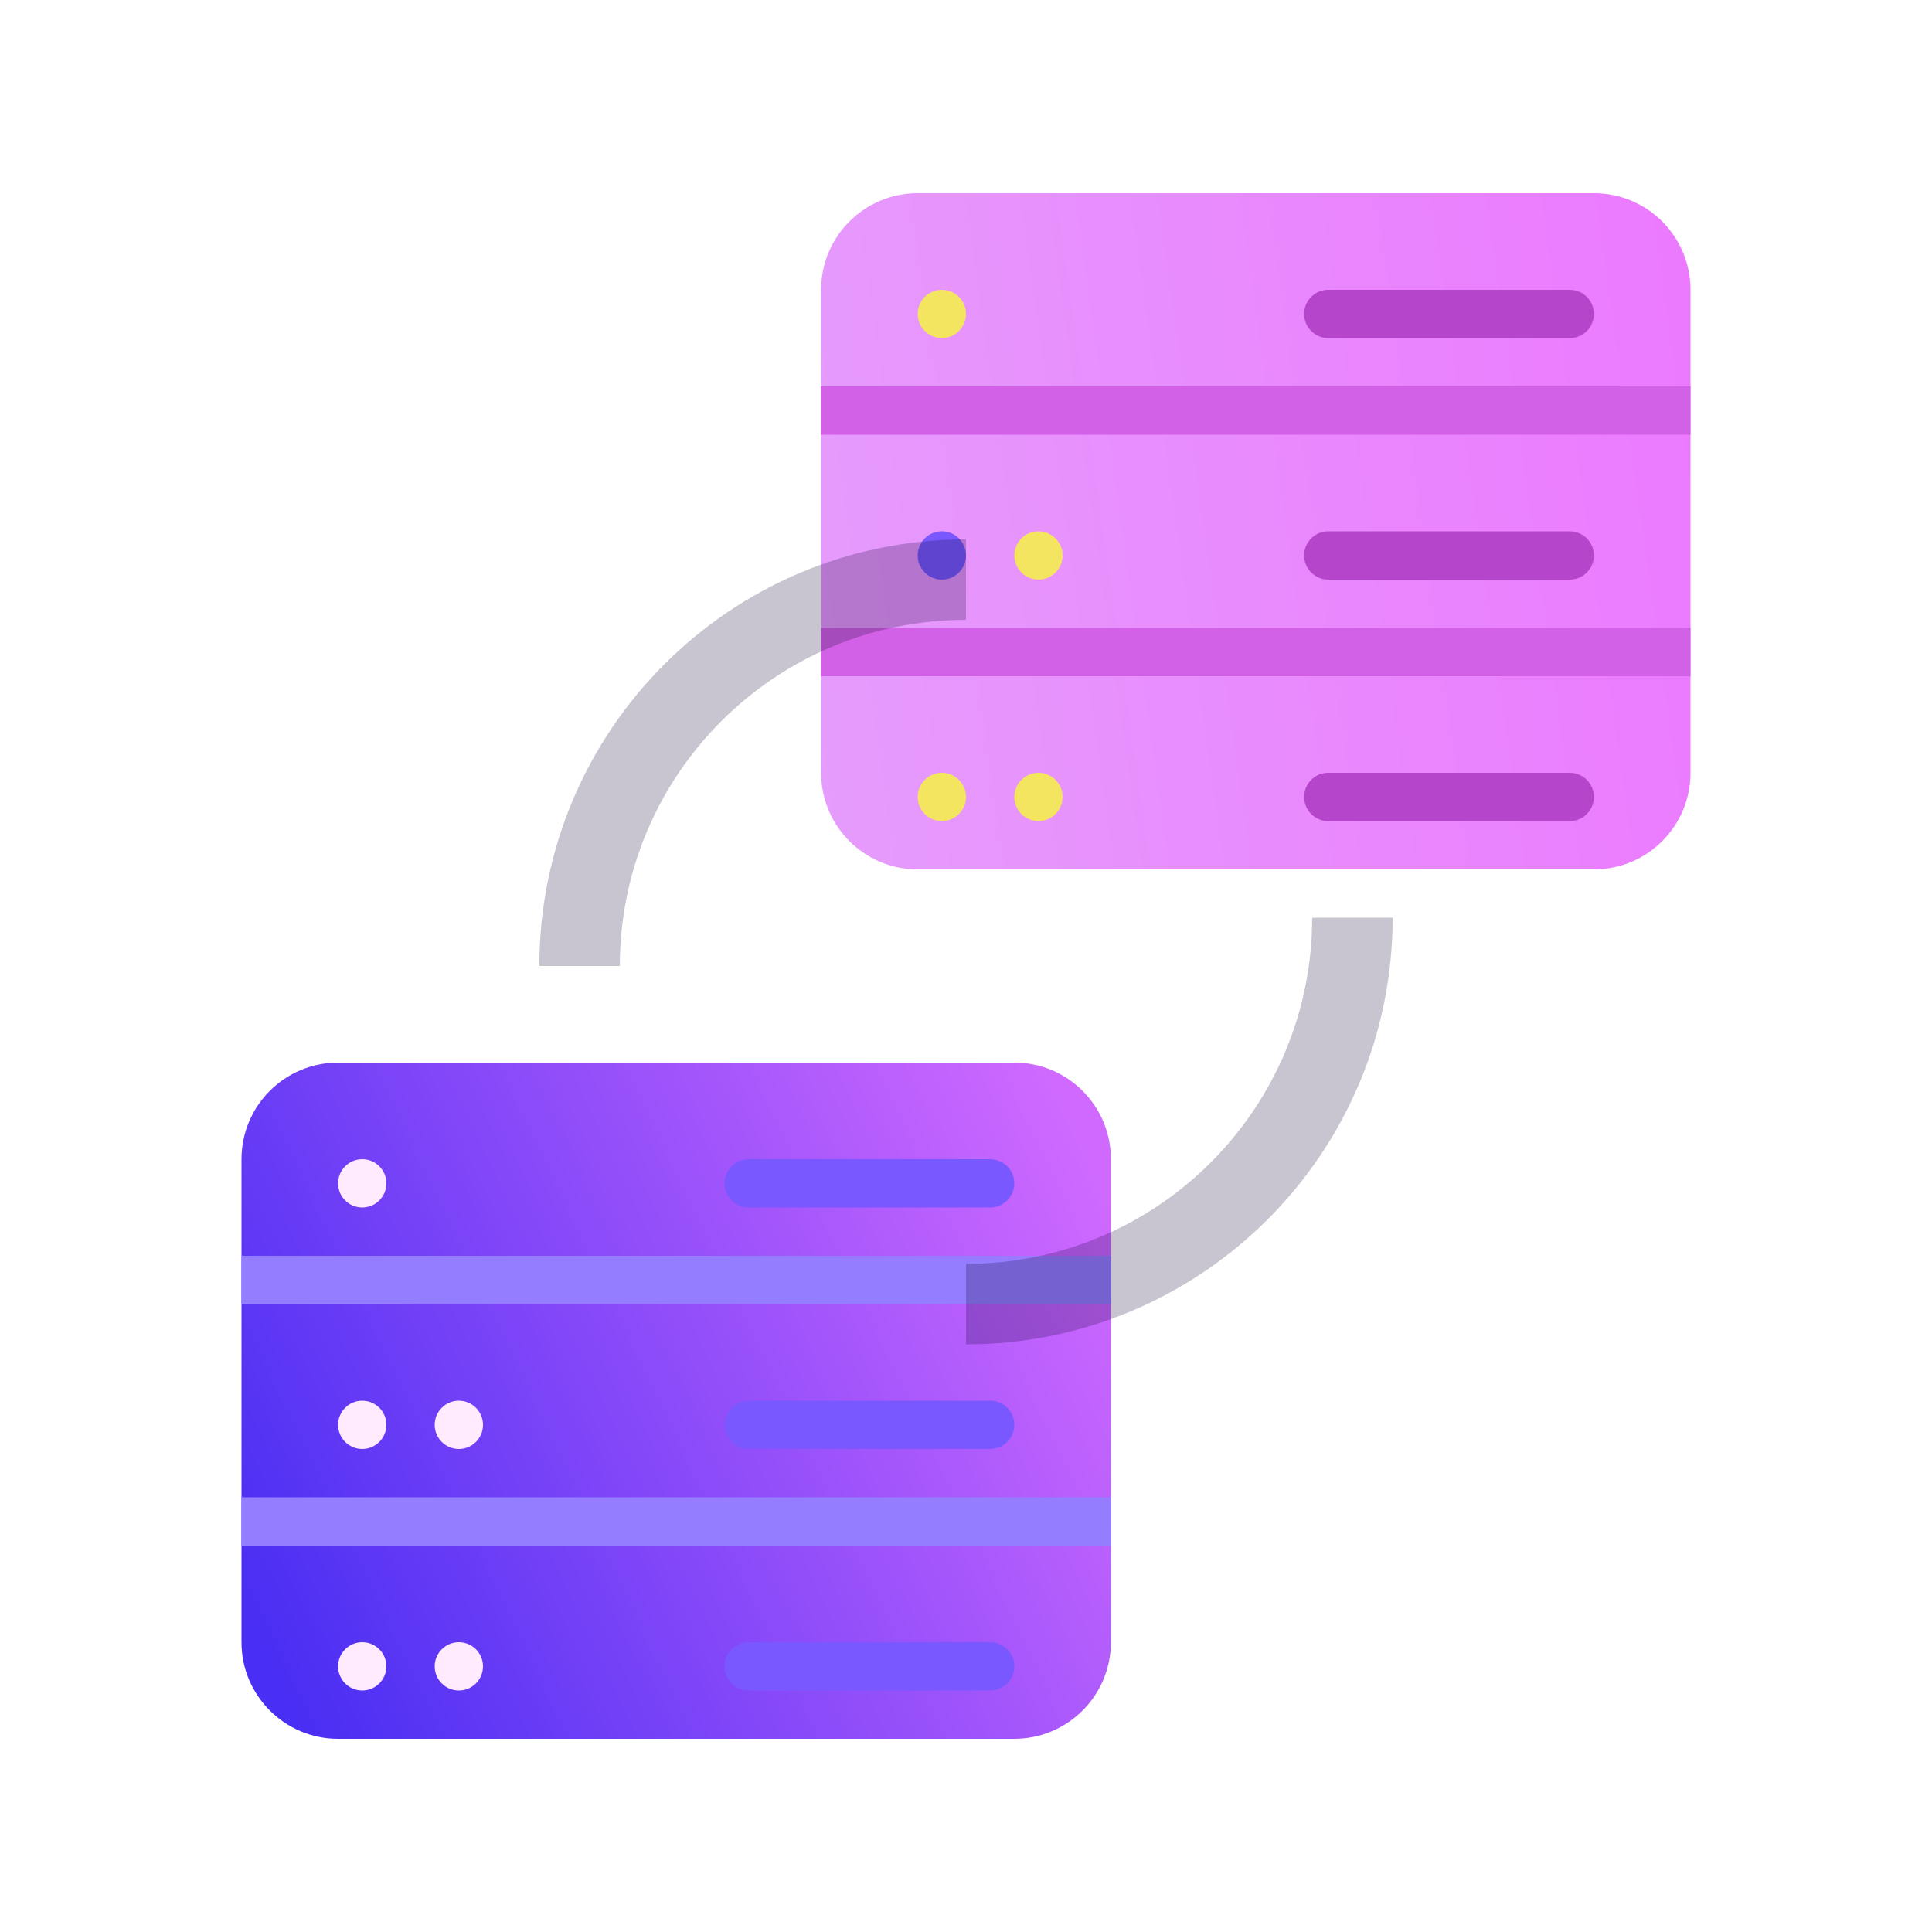
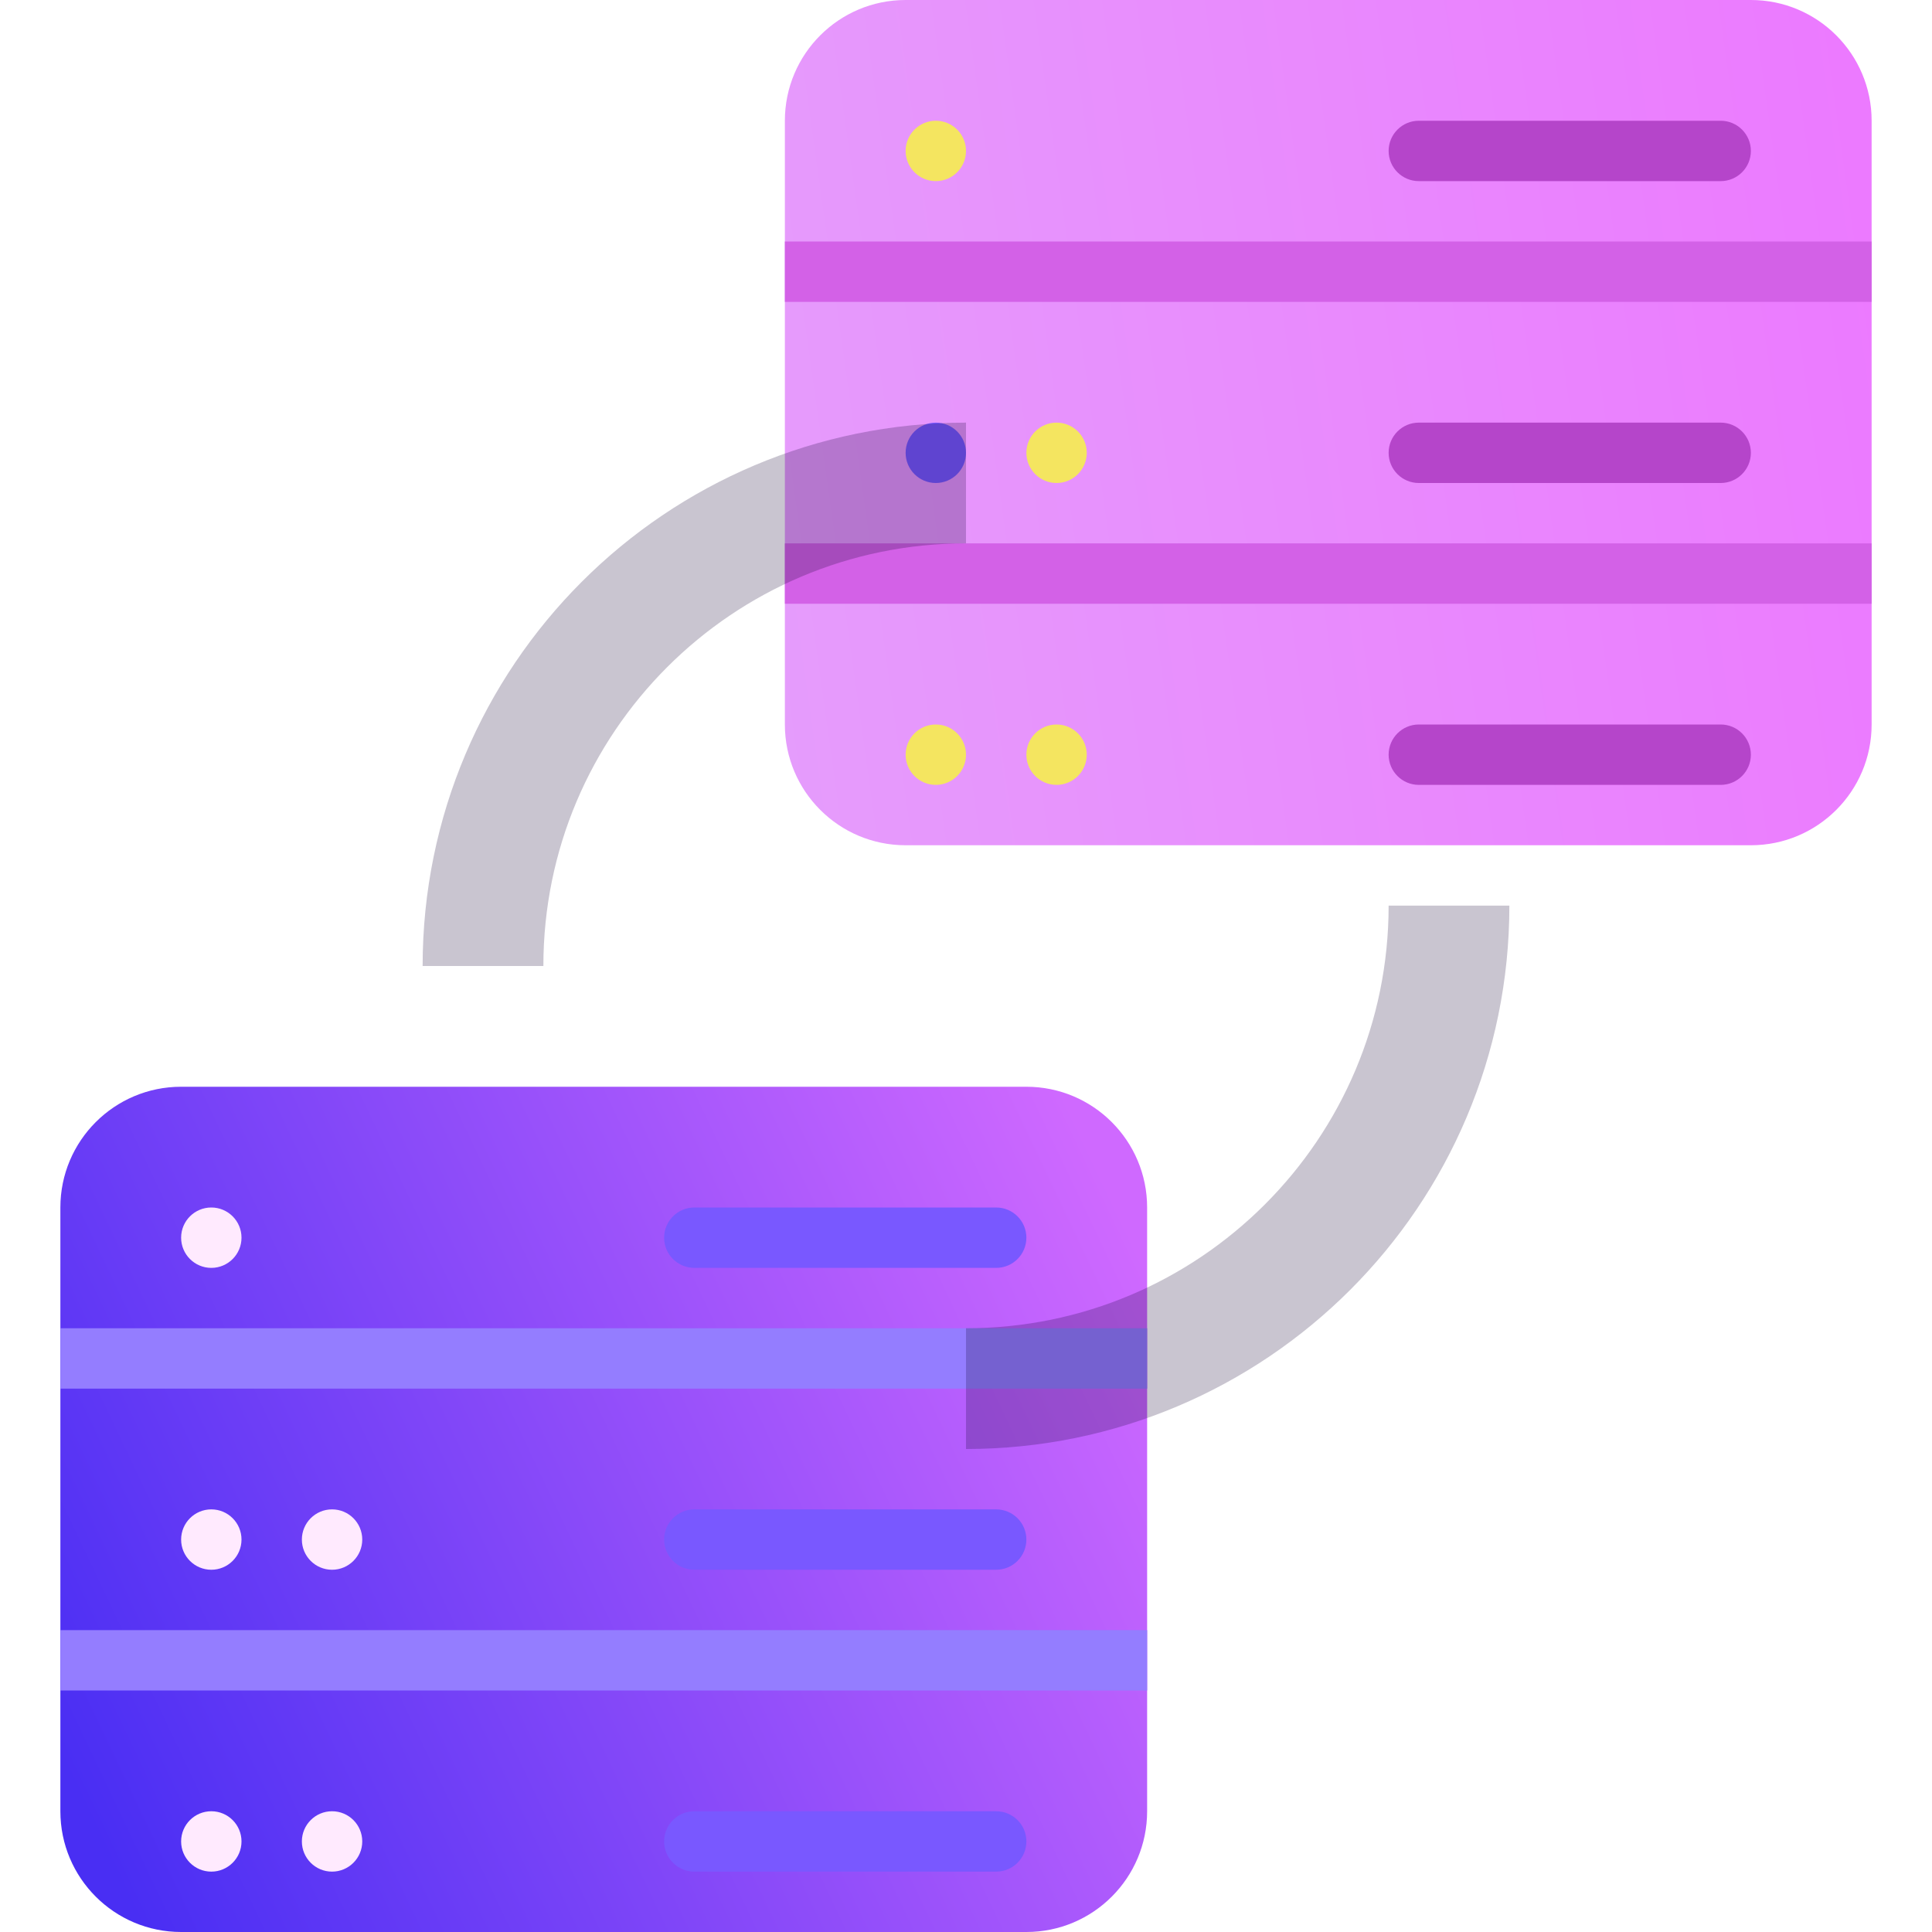
- <svg xmlns="http://www.w3.org/2000/svg" width="48" height="48" viewBox="0 0 48 48" fill="none">
-   <path d="M20.4 7.2C20.4 5.875 21.475 4.8 22.8 4.8H39.6C40.926 4.8 42 5.875 42 7.2V19.2C42 20.526 40.926 21.6 39.6 21.6H22.8C21.475 21.6 20.4 20.526 20.4 19.2V7.2Z" fill="url(#paint0_linear_134_42614)" />
-   <rect x="20.4" y="9.6" width="21.6" height="1.2" fill="#D361E7" />
-   <path d="M32.4 7.8C32.4 7.469 32.669 7.2 33 7.2H39C39.332 7.2 39.6 7.469 39.6 7.8C39.6 8.131 39.332 8.4 39 8.4H33C32.669 8.4 32.4 8.131 32.4 7.8Z" fill="#B545CA" />
-   <rect x="22.8" y="7.2" width="1.2" height="1.2" rx="0.6" fill="#F4E560" />
-   <path d="M32.4 13.8C32.4 13.469 32.669 13.2 33 13.2H39C39.332 13.2 39.6 13.469 39.6 13.8C39.6 14.131 39.332 14.4 39 14.4H33C32.669 14.4 32.4 14.131 32.4 13.8Z" fill="#B545CA" />
-   <rect x="22.8" y="13.2" width="1.2" height="1.2" rx="0.6" fill="#7958FF" />
-   <rect x="25.2" y="13.2" width="1.2" height="1.2" rx="0.6" fill="#F4E560" />
-   <path d="M32.4 19.8C32.4 19.469 32.669 19.2 33 19.2H39C39.332 19.2 39.6 19.469 39.6 19.8C39.6 20.131 39.332 20.4 39 20.4H33C32.669 20.4 32.4 20.131 32.4 19.8Z" fill="#B545CA" />
-   <rect x="22.8" y="19.2" width="1.2" height="1.2" rx="0.6" fill="#F4E560" />
-   <rect x="25.2" y="19.2" width="1.2" height="1.2" rx="0.6" fill="#F4E560" />
-   <rect x="20.4" y="15.6" width="21.6" height="1.2" fill="#D361E7" />
-   <path d="M6 28.8C6 27.474 7.075 26.4 8.4 26.4H25.2C26.526 26.4 27.6 27.474 27.6 28.8V40.8C27.6 42.125 26.526 43.2 25.2 43.2H8.4C7.075 43.2 6 42.125 6 40.8V28.8Z" fill="url(#paint1_linear_134_42614)" />
-   <rect x="6" y="31.2" width="21.6" height="1.2" fill="#947DFF" />
-   <path d="M18 29.4C18 29.068 18.269 28.8 18.6 28.8H24.6C24.931 28.8 25.2 29.068 25.2 29.4C25.2 29.731 24.931 30 24.6 30H18.6C18.269 30 18 29.731 18 29.4Z" fill="#7958FF" />
-   <rect x="8.4" y="28.8" width="1.2" height="1.2" rx="0.6" fill="#FFEAFE" />
-   <path d="M18 35.4C18 35.068 18.269 34.8 18.6 34.8H24.6C24.931 34.8 25.2 35.068 25.2 35.4C25.2 35.731 24.931 36 24.6 36H18.6C18.269 36 18 35.731 18 35.4Z" fill="#7958FF" />
-   <rect x="8.4" y="34.8" width="1.2" height="1.2" rx="0.6" fill="#FFEAFE" />
-   <rect x="10.8" y="34.8" width="1.2" height="1.2" rx="0.6" fill="#FFEAFE" />
-   <path d="M18 41.4C18 41.068 18.269 40.8 18.6 40.8H24.6C24.931 40.8 25.2 41.068 25.2 41.4C25.2 41.731 24.931 42 24.6 42H18.6C18.269 42 18 41.731 18 41.4Z" fill="#7958FF" />
-   <rect x="8.4" y="40.8" width="1.2" height="1.2" rx="0.6" fill="#FFEAFE" />
-   <rect x="10.8" y="40.8" width="1.2" height="1.2" rx="0.6" fill="#FFEAFE" />
-   <rect x="6" y="37.2" width="21.6" height="1.2" fill="#947DFF" />
+ <svg xmlns="http://www.w3.org/2000/svg" width="40" height="40" viewBox="0 0 40 40" fill="none">
+   <path d="M16.25 2.5C16.25 1.119 17.369 0 18.75 0H36.25C37.631 0 38.75 1.119 38.75 2.5V15C38.75 16.381 37.631 17.5 36.25 17.5H18.75C17.369 17.5 16.25 16.381 16.25 15V2.5Z" fill="url(#paint0_linear_9693_18517)" />
+   <rect x="16.25" y="5" width="22.5" height="1.25" fill="#D361E7" />
+   <path d="M28.75 3.125C28.75 2.78 29.03 2.5 29.375 2.5H35.625C35.97 2.5 36.25 2.78 36.25 3.125C36.25 3.47 35.97 3.75 35.625 3.75H29.375C29.03 3.75 28.75 3.47 28.75 3.125Z" fill="#B545CA" />
+   <rect x="18.75" y="2.5" width="1.25" height="1.25" rx="0.625" fill="#F4E560" />
+   <path d="M28.75 9.375C28.75 9.03 29.03 8.75 29.375 8.75H35.625C35.97 8.75 36.25 9.03 36.25 9.375C36.25 9.72 35.97 10 35.625 10H29.375C29.03 10 28.75 9.72 28.75 9.375Z" fill="#B545CA" />
+   <rect x="18.75" y="8.75" width="1.25" height="1.25" rx="0.625" fill="#7958FF" />
+   <rect x="21.25" y="8.75" width="1.25" height="1.25" rx="0.625" fill="#F4E560" />
+   <path d="M28.75 15.625C28.75 15.28 29.03 15 29.375 15H35.625C35.97 15 36.25 15.28 36.25 15.625C36.25 15.97 35.97 16.25 35.625 16.25H29.375C29.03 16.25 28.75 15.97 28.75 15.625Z" fill="#B545CA" />
+   <rect x="18.75" y="15" width="1.25" height="1.25" rx="0.625" fill="#F4E560" />
+   <rect x="21.25" y="15" width="1.25" height="1.25" rx="0.625" fill="#F4E560" />
+   <rect x="16.25" y="11.25" width="22.5" height="1.25" fill="#D361E7" />
+   <path d="M1.25 25C1.25 23.619 2.369 22.5 3.75 22.5H21.25C22.631 22.5 23.75 23.619 23.75 25V37.5C23.75 38.881 22.631 40 21.25 40H3.75C2.369 40 1.25 38.881 1.25 37.5V25Z" fill="url(#paint1_linear_9693_18517)" />
+   <rect x="1.25" y="27.5" width="22.5" height="1.25" fill="#947DFF" />
+   <path d="M13.75 25.625C13.75 25.28 14.03 25 14.375 25H20.625C20.97 25 21.25 25.28 21.25 25.625C21.25 25.97 20.97 26.25 20.625 26.25H14.375C14.03 26.25 13.75 25.97 13.75 25.625Z" fill="#7958FF" />
+   <rect x="3.75" y="25" width="1.25" height="1.25" rx="0.625" fill="#FFEAFE" />
+   <path d="M13.75 31.875C13.75 31.53 14.03 31.25 14.375 31.25H20.625C20.97 31.25 21.25 31.53 21.25 31.875C21.25 32.22 20.97 32.5 20.625 32.5H14.375C14.03 32.5 13.75 32.22 13.75 31.875Z" fill="#7958FF" />
+   <rect x="3.75" y="31.25" width="1.25" height="1.25" rx="0.625" fill="#FFEAFE" />
+   <rect x="6.25" y="31.25" width="1.25" height="1.25" rx="0.625" fill="#FFEAFE" />
+   <path d="M13.75 38.125C13.75 37.78 14.03 37.5 14.375 37.5H20.625C20.97 37.5 21.25 37.78 21.25 38.125C21.25 38.47 20.97 38.75 20.625 38.75H14.375C14.03 38.75 13.75 38.47 13.75 38.125Z" fill="#7958FF" />
+   <rect x="3.75" y="37.5" width="1.25" height="1.25" rx="0.625" fill="#FFEAFE" />
+   <rect x="6.25" y="37.5" width="1.25" height="1.25" rx="0.625" fill="#FFEAFE" />
+   <rect x="1.25" y="33.75" width="22.5" height="1.25" fill="#947DFF" />
  <g style="mix-blend-mode:multiply">
-     <path d="M24 32.4C29.302 32.4 33.6 28.102 33.6 22.8M14.4 24C14.4 18.698 18.698 14.4 24 14.4" stroke="#C9C5D0" stroke-width="2" />
+     <path d="M20 28.75C25.523 28.75 30 24.273 30 18.75M10 20C10 14.477 14.477 10 20 10" stroke="#C9C5D0" stroke-width="2.5" />
  </g>
  <defs>
-     <linearGradient id="paint0_linear_134_42614" x1="15" y1="16" x2="43.697" y2="11.975" gradientUnits="userSpaceOnUse">
+     <linearGradient id="paint0_linear_9693_18517" x1="10.625" y1="11.667" x2="40.518" y2="7.474" gradientUnits="userSpaceOnUse">
      <stop stop-color="#E4A3FB" />
      <stop offset="1" stop-color="#EC78FF" />
    </linearGradient>
-     <linearGradient id="paint1_linear_134_42614" x1="4.226" y1="36.025" x2="25.635" y2="25.861" gradientUnits="userSpaceOnUse">
+     <linearGradient id="paint1_linear_9693_18517" x1="-0.598" y1="32.526" x2="21.703" y2="21.939" gradientUnits="userSpaceOnUse">
      <stop stop-color="#492EF3" />
      <stop offset="1" stop-color="#CF69FF" />
    </linearGradient>
  </defs>
</svg>
